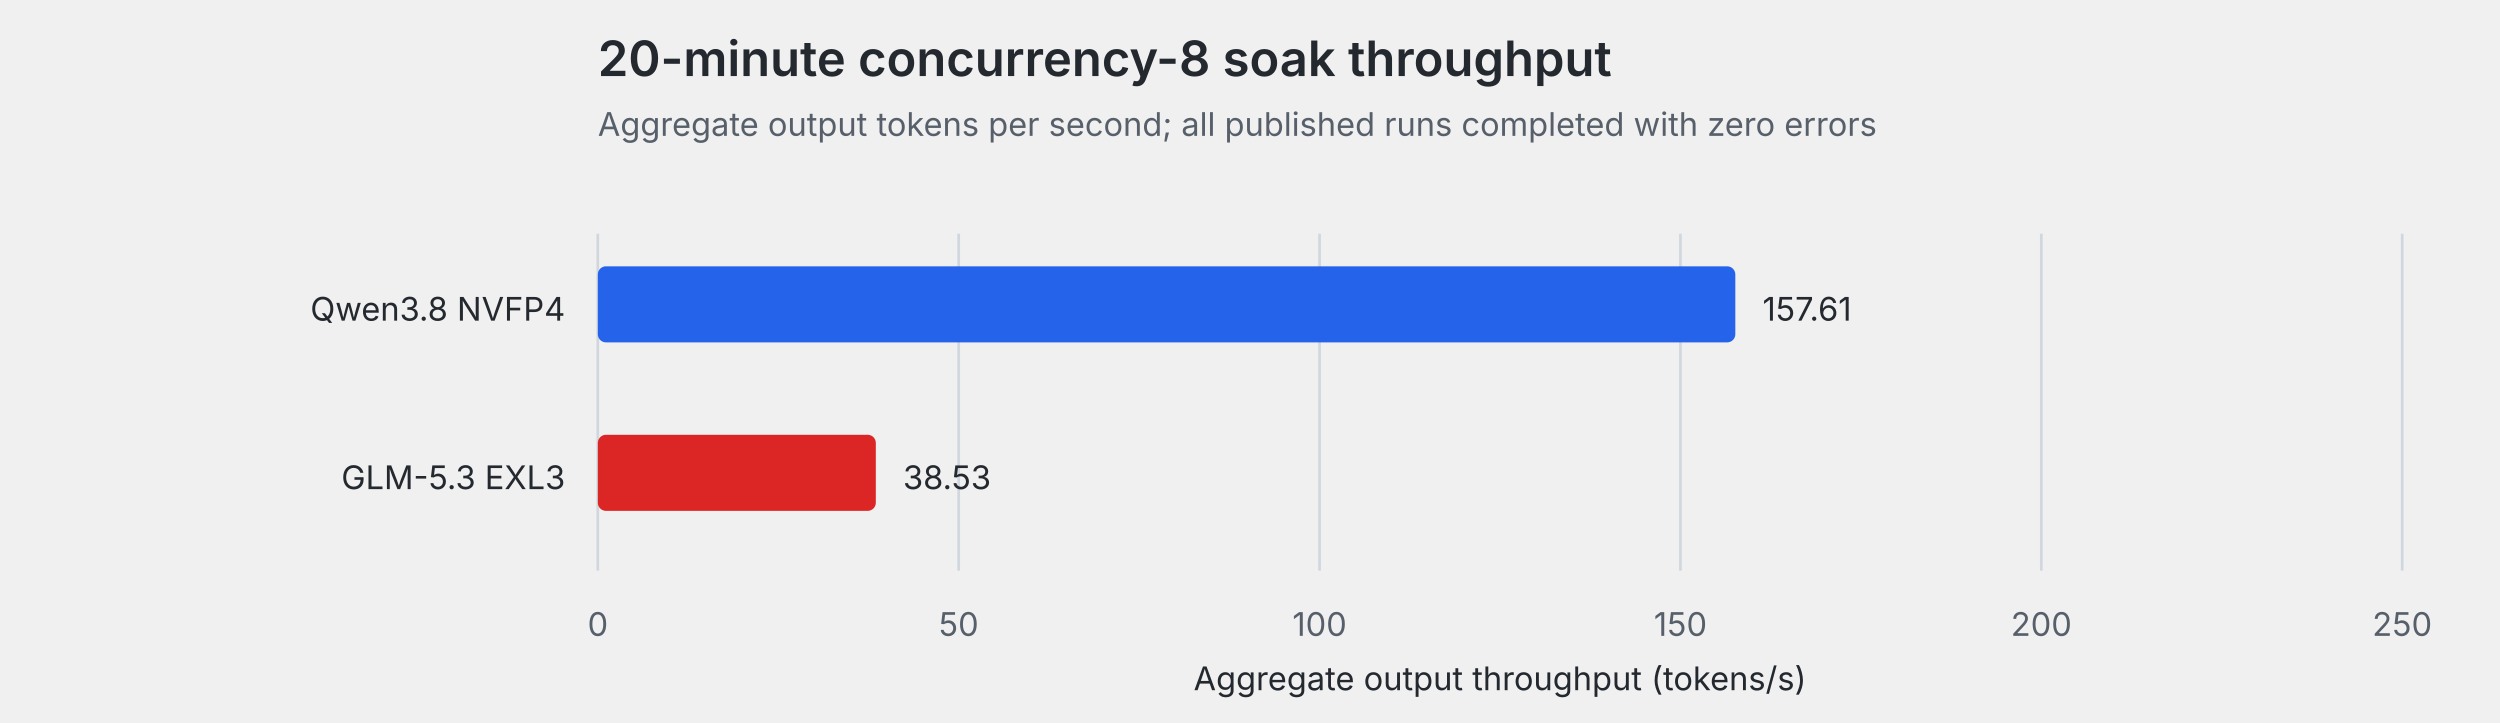
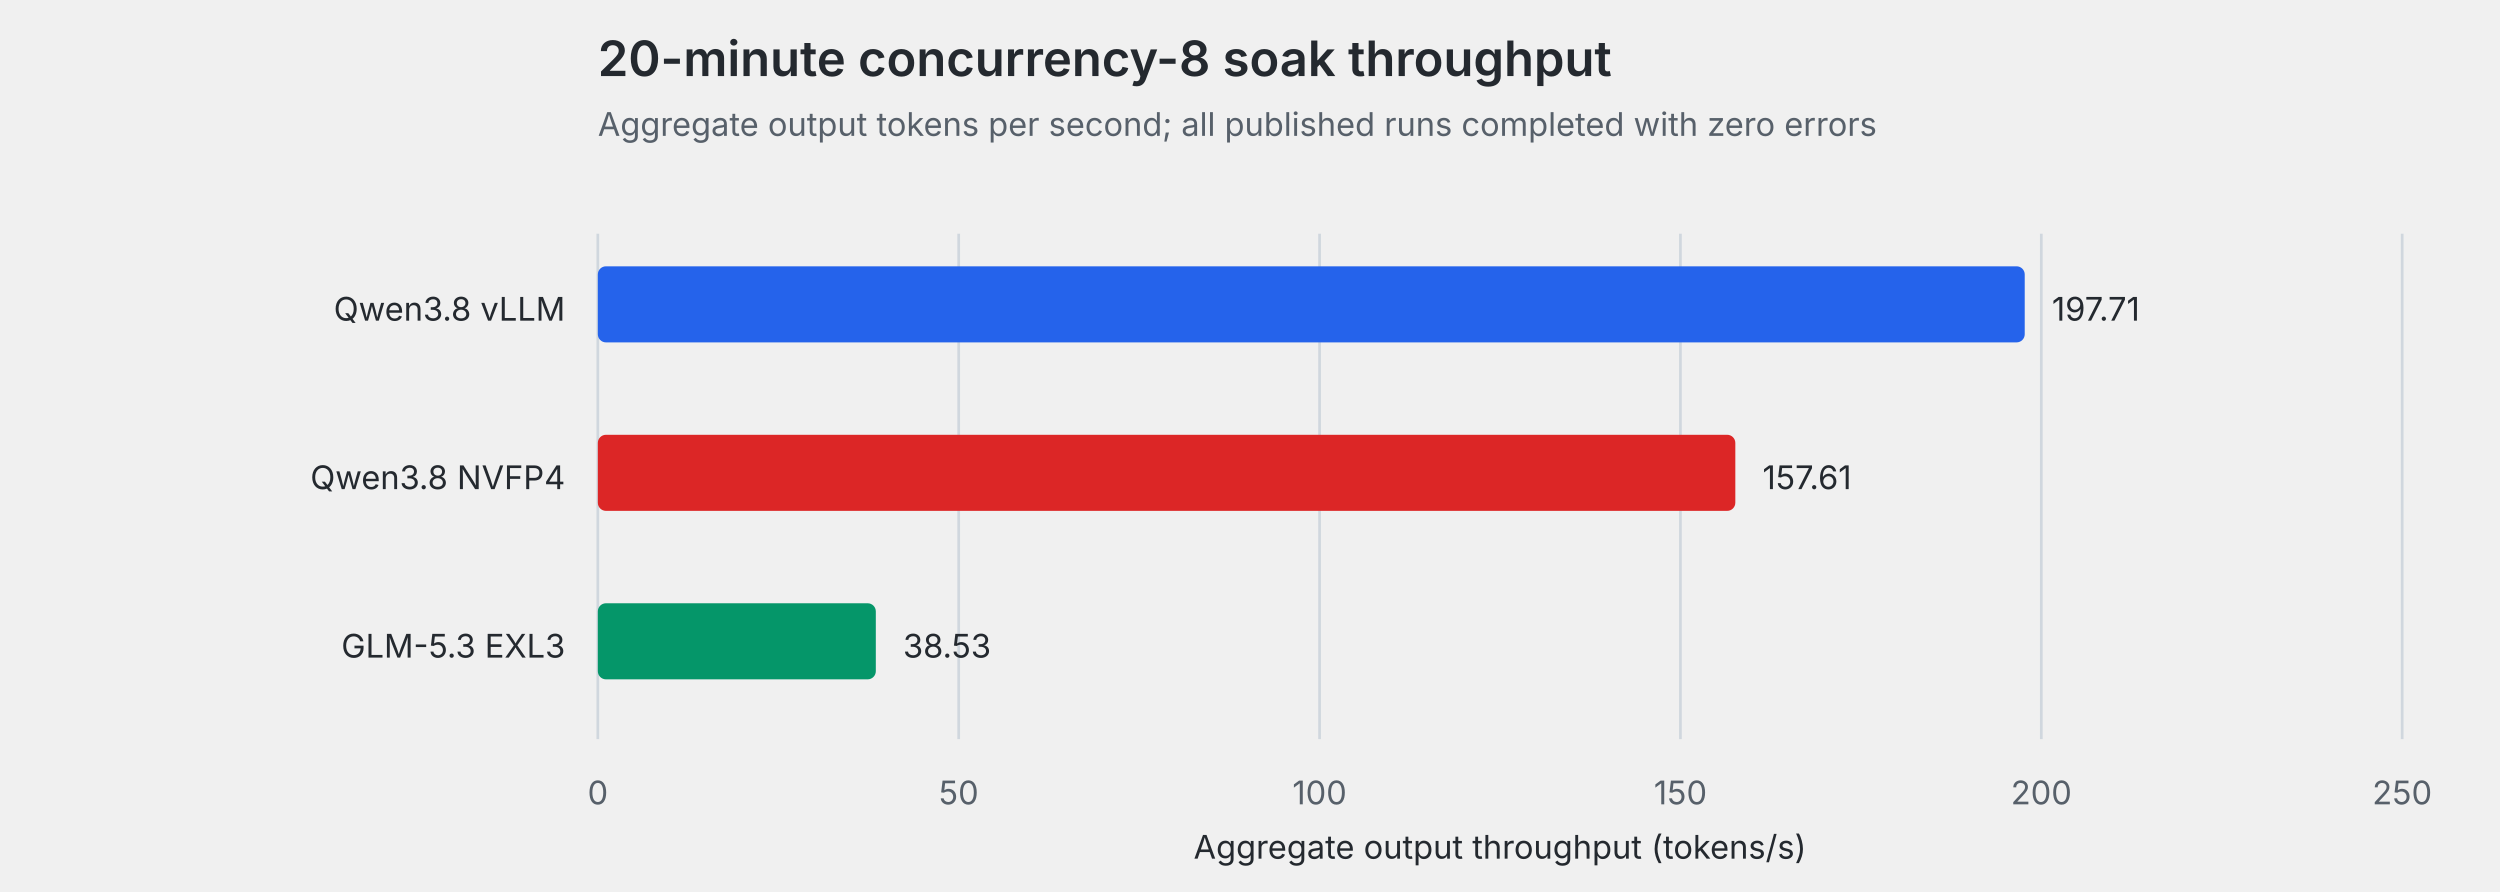
- <svg xmlns="http://www.w3.org/2000/svg" width="920" height="266" viewBox="0 0 920 266" role="img" aria-labelledby="title desc">
+ <svg xmlns="http://www.w3.org/2000/svg" width="920" height="328" viewBox="0 0 920 328" role="img" aria-labelledby="title desc">
  <style>
    :root { color-scheme: light dark; }
    text { font-family: ui-sans-serif, system-ui, -apple-system, BlinkMacSystemFont, "Segoe UI", sans-serif; fill: #24292f; font-size: 12px; }
    .title { font-size: 18px; font-weight: 600; }
    .subtitle, .tick { fill: #57606a; }
    .grid { stroke: #d0d7de; stroke-width: 1; }
    .axis { stroke: #8c959f; stroke-width: 1; }
    .series { fill: none; stroke-width: 3; stroke-linejoin: round; stroke-linecap: round; }
    .marker { stroke: #ffffff; stroke-width: 2; }
    @media (prefers-color-scheme: dark) {
      text { fill: #f0f6fc; }
      .subtitle, .tick { fill: #8c959f; }
      .grid { stroke: #30363d; }
      .axis { stroke: #6e7681; }
      .marker { stroke: #0d1117; }
    }
  </style>
  <text class="title" x="220" y="28">20-minute concurrency-8 soak throughput</text>
  <text class="subtitle" x="220" y="50">Aggregate output tokens per second; all published runs completed with zero errors</text>
-   <line class="grid" x1="220.0" y1="86" x2="220.0" y2="210" />
-   <text class="tick" x="220.0" y="234" text-anchor="middle">0</text>
-   <line class="grid" x1="352.8" y1="86" x2="352.8" y2="210" />
-   <text class="tick" x="352.8" y="234" text-anchor="middle">50</text>
-   <line class="grid" x1="485.6" y1="86" x2="485.6" y2="210" />
-   <text class="tick" x="485.6" y="234" text-anchor="middle">100</text>
-   <line class="grid" x1="618.4" y1="86" x2="618.4" y2="210" />
-   <text class="tick" x="618.4" y="234" text-anchor="middle">150</text>
-   <line class="grid" x1="751.2" y1="86" x2="751.2" y2="210" />
-   <text class="tick" x="751.2" y="234" text-anchor="middle">200</text>
-   <line class="grid" x1="884.0" y1="86" x2="884.0" y2="210" />
-   <text class="tick" x="884.0" y="234" text-anchor="middle">250</text>
-   <text x="208" y="118" text-anchor="end">Qwen3.8 NVFP4</text>
-   <rect x="220" y="98" width="418.6" height="28" rx="3" fill="#2563eb" />
-   <text x="648.6" y="118">157.61</text>
-   <text x="208" y="180" text-anchor="end">GLM-5.3 EXL3</text>
-   <rect x="220" y="160" width="102.3" height="28" rx="3" fill="#dc2626" />
-   <text x="332.3" y="180">38.53</text>
-   <text x="552.0" y="254" text-anchor="middle">Aggregate output throughput (tokens/s)</text>
+   <line class="grid" x1="220.0" y1="86" x2="220.0" y2="272" />
+   <text class="tick" x="220.0" y="296" text-anchor="middle">0</text>
+   <line class="grid" x1="352.8" y1="86" x2="352.8" y2="272" />
+   <text class="tick" x="352.8" y="296" text-anchor="middle">50</text>
+   <line class="grid" x1="485.6" y1="86" x2="485.6" y2="272" />
+   <text class="tick" x="485.6" y="296" text-anchor="middle">100</text>
+   <line class="grid" x1="618.4" y1="86" x2="618.4" y2="272" />
+   <text class="tick" x="618.4" y="296" text-anchor="middle">150</text>
+   <line class="grid" x1="751.2" y1="86" x2="751.2" y2="272" />
+   <text class="tick" x="751.2" y="296" text-anchor="middle">200</text>
+   <line class="grid" x1="884.0" y1="86" x2="884.0" y2="272" />
+   <text class="tick" x="884.0" y="296" text-anchor="middle">250</text>
+   <text x="208" y="118" text-anchor="end">Qwen3.8 vLLM</text>
+   <rect x="220" y="98" width="525.1" height="28" rx="3" fill="#2563eb" />
+   <text x="755.1" y="118">197.71</text>
+   <text x="208" y="180" text-anchor="end">Qwen3.8 NVFP4</text>
+   <rect x="220" y="160" width="418.6" height="28" rx="3" fill="#dc2626" />
+   <text x="648.6" y="180">157.61</text>
+   <text x="208" y="242" text-anchor="end">GLM-5.3 EXL3</text>
+   <rect x="220" y="222" width="102.3" height="28" rx="3" fill="#059669" />
+   <text x="332.3" y="242">38.53</text>
+   <text x="552.0" y="316" text-anchor="middle">Aggregate output throughput (tokens/s)</text>
</svg>
